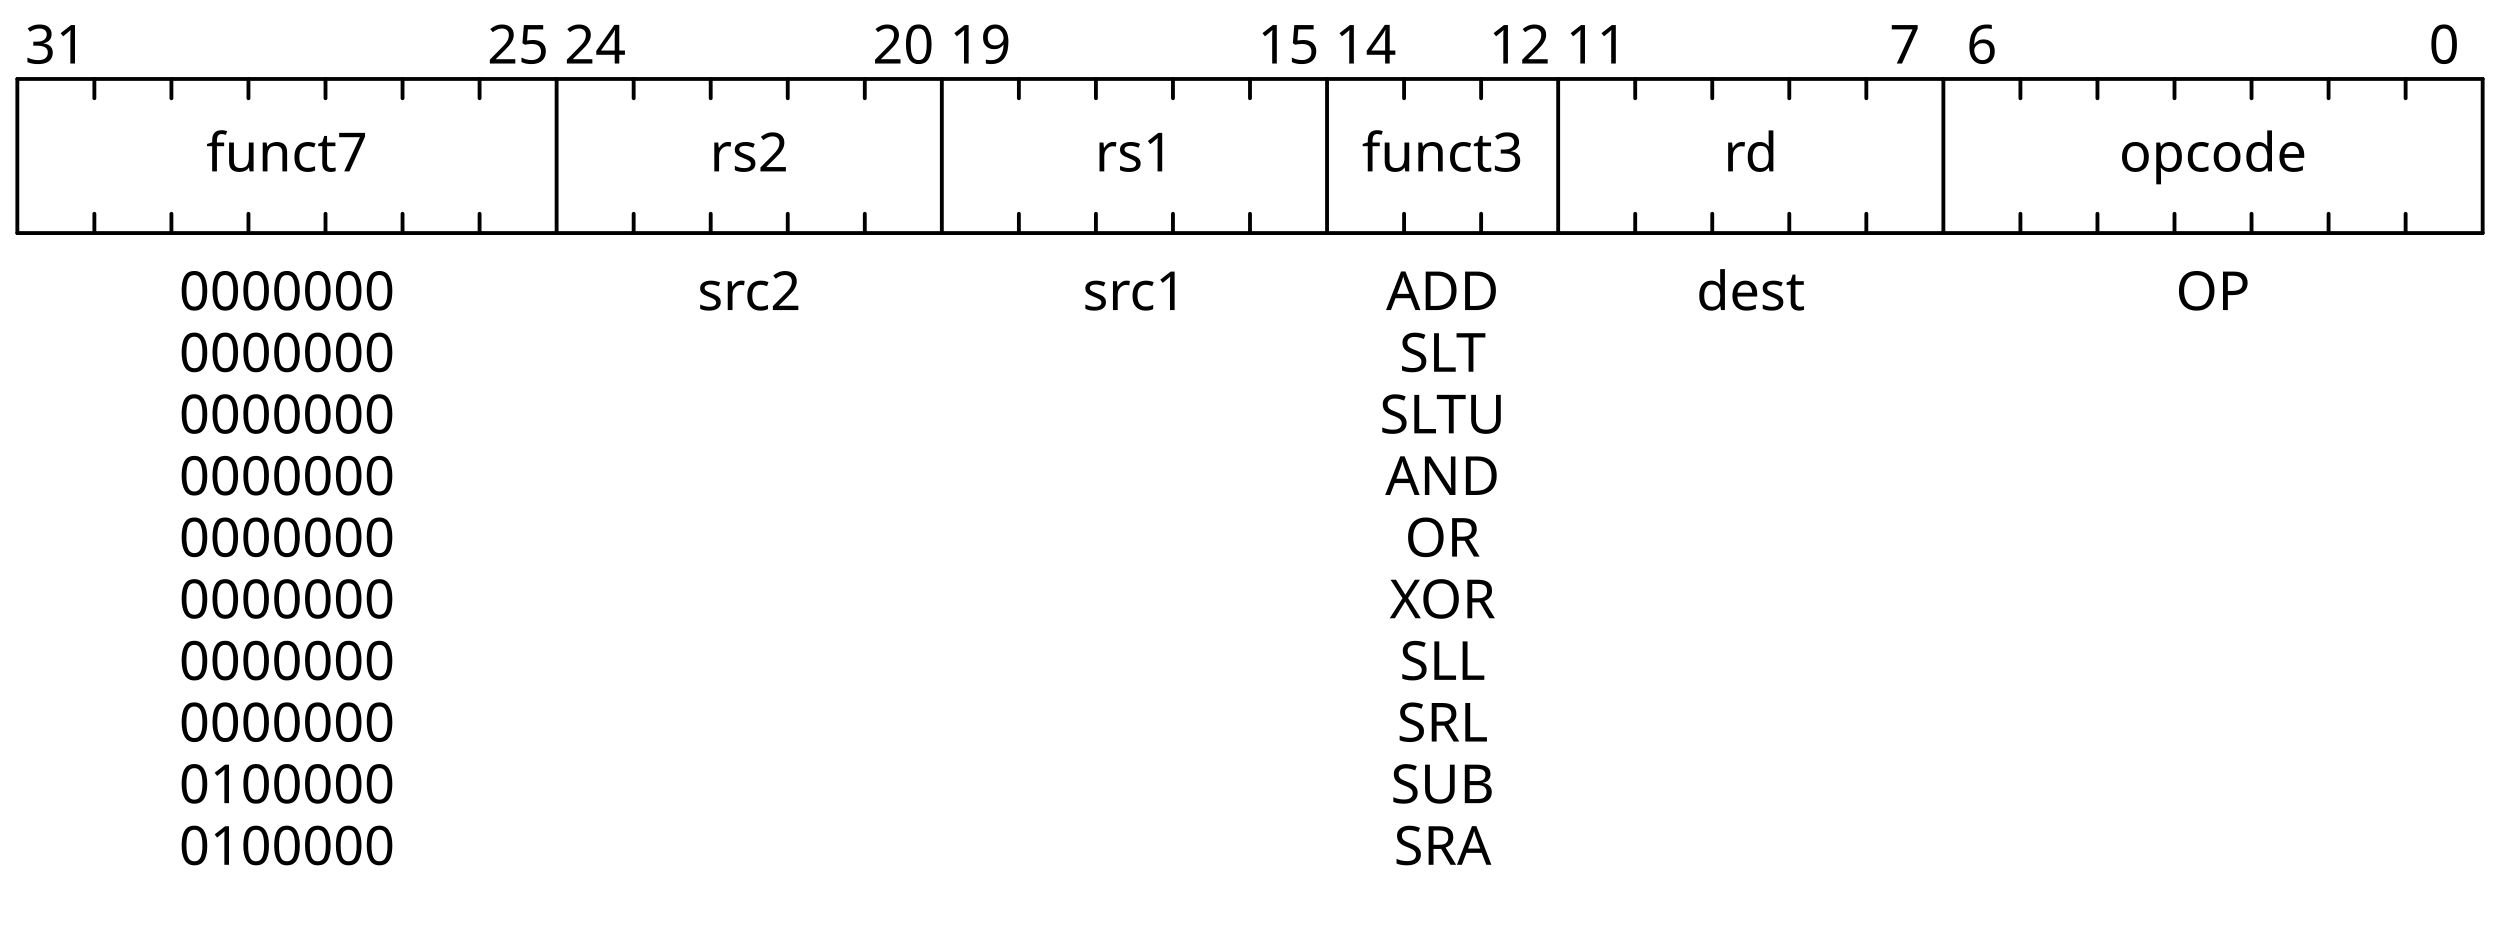
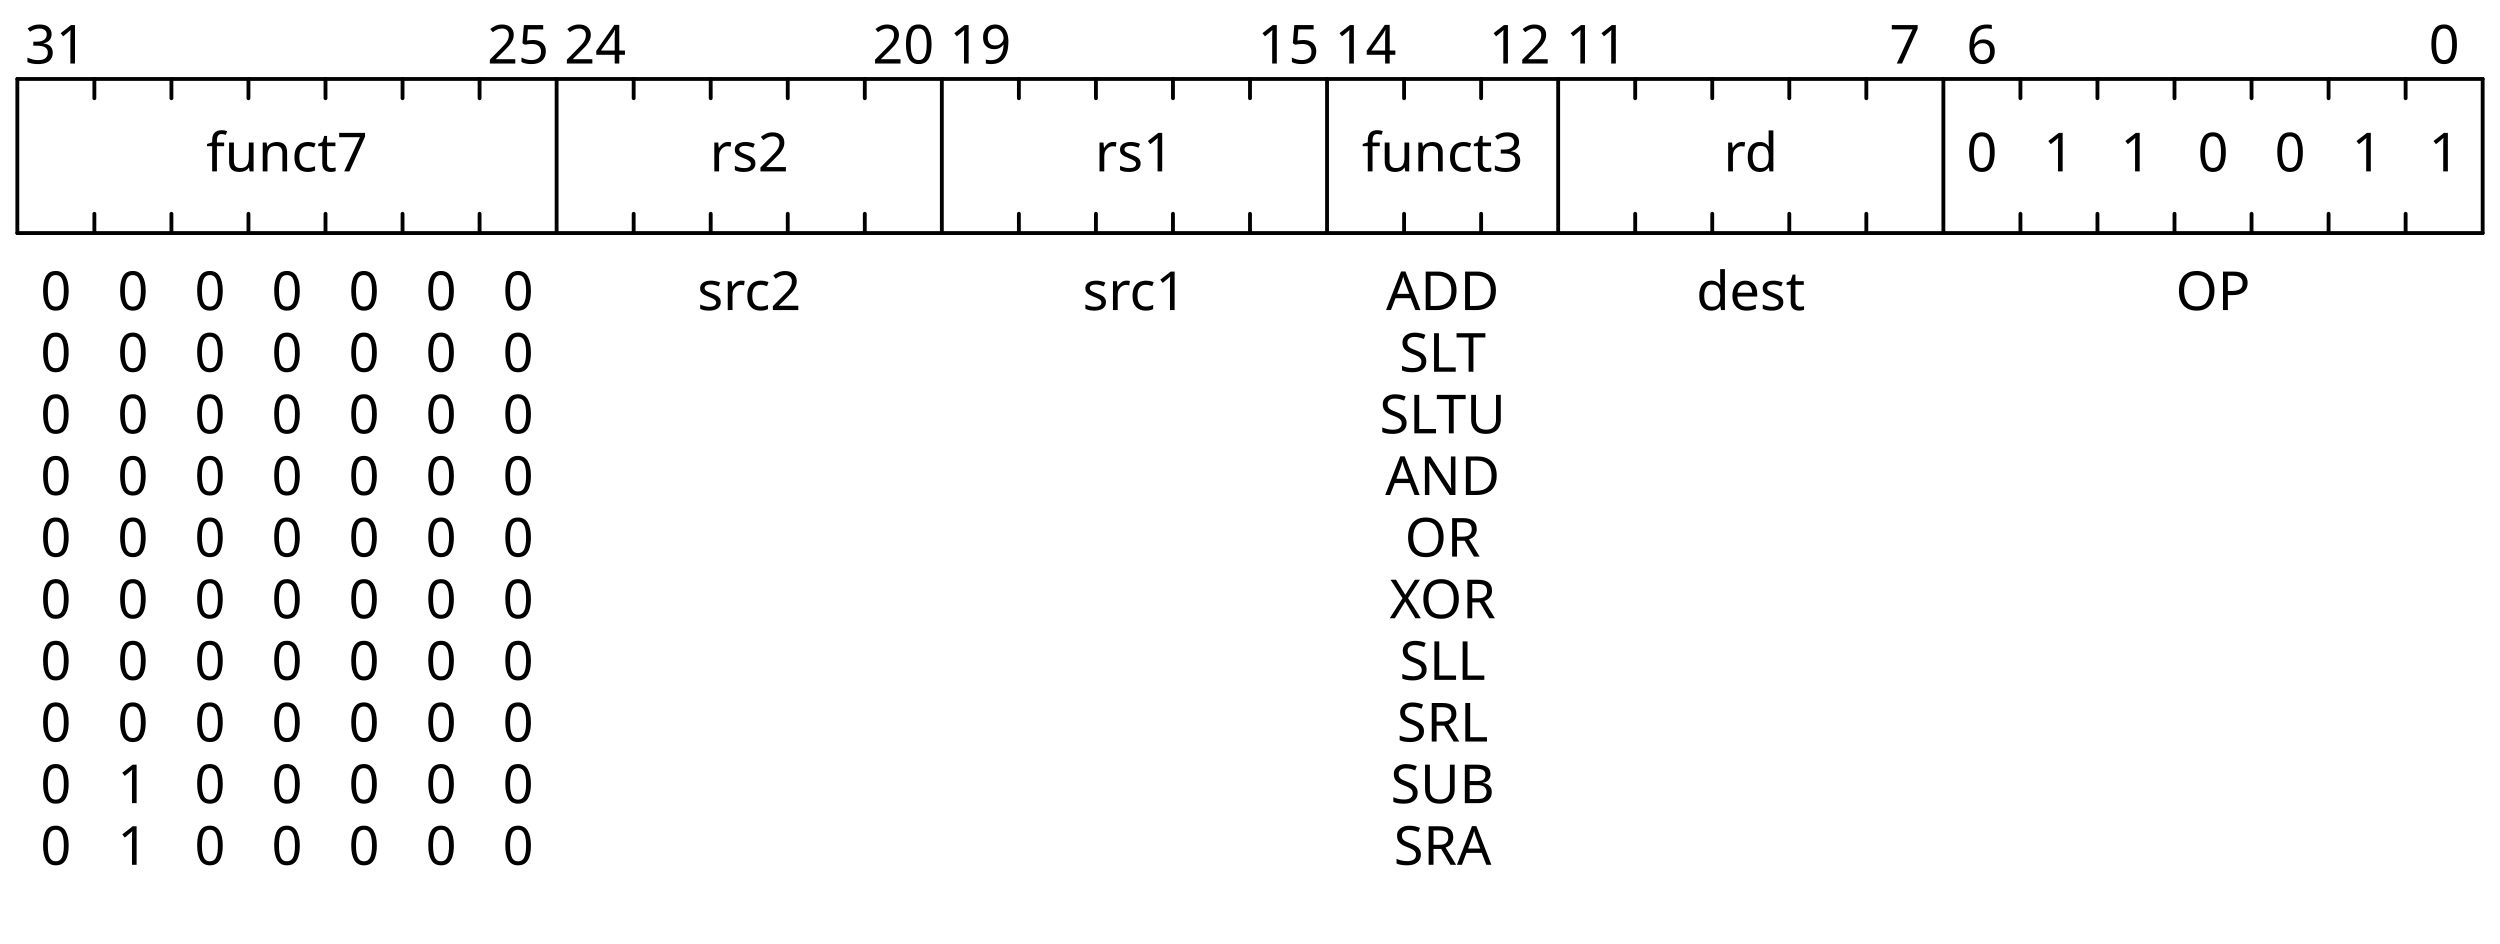
<svg xmlns="http://www.w3.org/2000/svg" width="649" height="245" viewBox="0 0 649 245">
  <g transform="translate(4.5,0.5)" text-anchor="middle" font-size="14" font-family="sans-serif" font-weight="normal">
    <g transform="translate(0,20)" stroke="black" stroke-width="1" stroke-linecap="round">
      <line x2="640" />
      <line y2="40" />
      <line x2="640" y1="40" y2="40" />
      <line x1="640" x2="640" y2="40" />
      <line x1="620" x2="620" y2="5" />
      <line x1="620" x2="620" y1="35" y2="40" />
      <line x1="600" x2="600" y2="5" />
      <line x1="600" x2="600" y1="35" y2="40" />
      <line x1="580" x2="580" y2="5" />
      <line x1="580" x2="580" y1="35" y2="40" />
      <line x1="560" x2="560" y2="5" />
      <line x1="560" x2="560" y1="35" y2="40" />
      <line x1="540" x2="540" y2="5" />
      <line x1="540" x2="540" y1="35" y2="40" />
      <line x1="520" x2="520" y2="5" />
      <line x1="520" x2="520" y1="35" y2="40" />
      <line x1="500" x2="500" y2="40" />
      <line x1="480" x2="480" y2="5" />
      <line x1="480" x2="480" y1="35" y2="40" />
      <line x1="460" x2="460" y2="5" />
      <line x1="460" x2="460" y1="35" y2="40" />
      <line x1="440" x2="440" y2="5" />
      <line x1="440" x2="440" y1="35" y2="40" />
      <line x1="420" x2="420" y2="5" />
      <line x1="420" x2="420" y1="35" y2="40" />
      <line x1="400" x2="400" y2="40" />
      <line x1="380" x2="380" y2="5" />
      <line x1="380" x2="380" y1="35" y2="40" />
      <line x1="360" x2="360" y2="5" />
      <line x1="360" x2="360" y1="35" y2="40" />
      <line x1="340" x2="340" y2="40" />
      <line x1="320" x2="320" y2="5" />
      <line x1="320" x2="320" y1="35" y2="40" />
      <line x1="300" x2="300" y2="5" />
      <line x1="300" x2="300" y1="35" y2="40" />
      <line x1="280" x2="280" y2="5" />
      <line x1="280" x2="280" y1="35" y2="40" />
      <line x1="260" x2="260" y2="5" />
      <line x1="260" x2="260" y1="35" y2="40" />
      <line x1="240" x2="240" y2="40" />
      <line x1="220" x2="220" y2="5" />
      <line x1="220" x2="220" y1="35" y2="40" />
      <line x1="200" x2="200" y2="5" />
      <line x1="200" x2="200" y1="35" y2="40" />
      <line x1="180" x2="180" y2="5" />
      <line x1="180" x2="180" y1="35" y2="40" />
      <line x1="160" x2="160" y2="5" />
      <line x1="160" x2="160" y1="35" y2="40" />
      <line x1="140" x2="140" y2="40" />
      <line x1="120" x2="120" y2="5" />
      <line x1="120" x2="120" y1="35" y2="40" />
      <line x1="100" x2="100" y2="5" />
      <line x1="100" x2="100" y1="35" y2="40" />
      <line x1="80" x2="80" y2="5" />
      <line x1="80" x2="80" y1="35" y2="40" />
      <line x1="60" x2="60" y2="5" />
      <line x1="60" x2="60" y1="35" y2="40" />
      <line x1="40" x2="40" y2="5" />
      <line x1="40" x2="40" y1="35" y2="40" />
      <line x1="20" x2="20" y2="5" />
      <line x1="20" x2="20" y1="35" y2="40" />
    </g>
    <g>
      <g transform="translate(0,20)" />
      <g transform="translate(10,16)">
        <text x="620">0</text>
        <text x="500">6</text>
        <text x="480">7</text>
        <text x="400">11</text>
        <text x="380">12</text>
        <text x="340">14</text>
        <text x="320">15</text>
        <text x="240">19</text>
        <text x="220">20</text>
        <text x="140">24</text>
        <text x="120">25</text>
        <text x="0">31</text>
      </g>
      <g transform="translate(10,44)">
-         <text x="560">
-           <tspan>opcode</tspan>
-         </text>
-         <text x="440">
+         <g>
+           <text x="620" y="0">1</text>
+           <text x="600" y="0">1</text>
+           <text x="580" y="0">0</text>
+           <text x="560" y="0">0</text>
+           <text x="540" y="0">1</text>
+           <text x="520" y="0">1</text>
+           <text x="500" y="0">0</text>
+         </g>
+         <text x="440" y="0">
          <tspan>rd</tspan>
        </text>
-         <text x="360">
+         <text x="360" y="0">
          <tspan>funct3</tspan>
        </text>
-         <text x="280">
+         <text x="280" y="0">
          <tspan>rs1</tspan>
        </text>
-         <text x="180">
+         <text x="180" y="0">
          <tspan>rs2</tspan>
        </text>
-         <text x="60">
+         <text x="60" y="0">
          <tspan>funct7</tspan>
        </text>
      </g>
      <g transform="translate(10,80)">
-         <text x="560">
+         <text x="560" y="0">
          <tspan>OP</tspan>
        </text>
-         <text x="440">
+         <text x="440" y="0">
          <tspan>dest</tspan>
        </text>
        <g>
          <text x="360" y="0">
            <tspan>ADD</tspan>
          </text>
          <text x="360" y="16">
            <tspan>SLT</tspan>
          </text>
          <text x="360" y="32">
            <tspan>SLTU</tspan>
          </text>
          <text x="360" y="48">
            <tspan>AND</tspan>
          </text>
          <text x="360" y="64">
            <tspan>OR</tspan>
          </text>
          <text x="360" y="80">
            <tspan>XOR</tspan>
          </text>
          <text x="360" y="96">
            <tspan>SLL</tspan>
          </text>
          <text x="360" y="112">
            <tspan>SRL</tspan>
          </text>
          <text x="360" y="128">
            <tspan>SUB</tspan>
          </text>
          <text x="360" y="144">
            <tspan>SRA</tspan>
          </text>
        </g>
-         <text x="280">
+         <text x="280" y="0">
          <tspan>src1</tspan>
        </text>
-         <text x="180">
+         <text x="180" y="0">
          <tspan>src2</tspan>
        </text>
        <g>
-           <text x="60" y="0">
-             <tspan>0000000</tspan>
-           </text>
-           <text x="60" y="16">
-             <tspan>0000000</tspan>
-           </text>
-           <text x="60" y="32">
-             <tspan>0000000</tspan>
-           </text>
-           <text x="60" y="48">
-             <tspan>0000000</tspan>
-           </text>
-           <text x="60" y="64">
-             <tspan>0000000</tspan>
-           </text>
-           <text x="60" y="80">
-             <tspan>0000000</tspan>
-           </text>
-           <text x="60" y="96">
-             <tspan>0000000</tspan>
-           </text>
-           <text x="60" y="112">
-             <tspan>0000000</tspan>
-           </text>
-           <text x="60" y="128">
-             <tspan>0100000</tspan>
-           </text>
-           <text x="60" y="144">
-             <tspan>0100000</tspan>
-           </text>
+           <g>
+             <text x="120" y="0">0</text>
+             <text x="100" y="0">0</text>
+             <text x="80" y="0">0</text>
+             <text x="60" y="0">0</text>
+             <text x="40" y="0">0</text>
+             <text x="20" y="0">0</text>
+             <text x="0" y="0">0</text>
+           </g>
+           <g>
+             <text x="120" y="16">0</text>
+             <text x="100" y="16">0</text>
+             <text x="80" y="16">0</text>
+             <text x="60" y="16">0</text>
+             <text x="40" y="16">0</text>
+             <text x="20" y="16">0</text>
+             <text x="0" y="16">0</text>
+           </g>
+           <g>
+             <text x="120" y="32">0</text>
+             <text x="100" y="32">0</text>
+             <text x="80" y="32">0</text>
+             <text x="60" y="32">0</text>
+             <text x="40" y="32">0</text>
+             <text x="20" y="32">0</text>
+             <text x="0" y="32">0</text>
+           </g>
+           <g>
+             <text x="120" y="48">0</text>
+             <text x="100" y="48">0</text>
+             <text x="80" y="48">0</text>
+             <text x="60" y="48">0</text>
+             <text x="40" y="48">0</text>
+             <text x="20" y="48">0</text>
+             <text x="0" y="48">0</text>
+           </g>
+           <g>
+             <text x="120" y="64">0</text>
+             <text x="100" y="64">0</text>
+             <text x="80" y="64">0</text>
+             <text x="60" y="64">0</text>
+             <text x="40" y="64">0</text>
+             <text x="20" y="64">0</text>
+             <text x="0" y="64">0</text>
+           </g>
+           <g>
+             <text x="120" y="80">0</text>
+             <text x="100" y="80">0</text>
+             <text x="80" y="80">0</text>
+             <text x="60" y="80">0</text>
+             <text x="40" y="80">0</text>
+             <text x="20" y="80">0</text>
+             <text x="0" y="80">0</text>
+           </g>
+           <g>
+             <text x="120" y="96">0</text>
+             <text x="100" y="96">0</text>
+             <text x="80" y="96">0</text>
+             <text x="60" y="96">0</text>
+             <text x="40" y="96">0</text>
+             <text x="20" y="96">0</text>
+             <text x="0" y="96">0</text>
+           </g>
+           <g>
+             <text x="120" y="112">0</text>
+             <text x="100" y="112">0</text>
+             <text x="80" y="112">0</text>
+             <text x="60" y="112">0</text>
+             <text x="40" y="112">0</text>
+             <text x="20" y="112">0</text>
+             <text x="0" y="112">0</text>
+           </g>
+           <g>
+             <text x="120" y="128">0</text>
+             <text x="100" y="128">0</text>
+             <text x="80" y="128">0</text>
+             <text x="60" y="128">0</text>
+             <text x="40" y="128">0</text>
+             <text x="20" y="128">1</text>
+             <text x="0" y="128">0</text>
+           </g>
+           <g>
+             <text x="120" y="144">0</text>
+             <text x="100" y="144">0</text>
+             <text x="80" y="144">0</text>
+             <text x="60" y="144">0</text>
+             <text x="40" y="144">0</text>
+             <text x="20" y="144">1</text>
+             <text x="0" y="144">0</text>
+           </g>
        </g>
      </g>
    </g>
  </g>
</svg>
